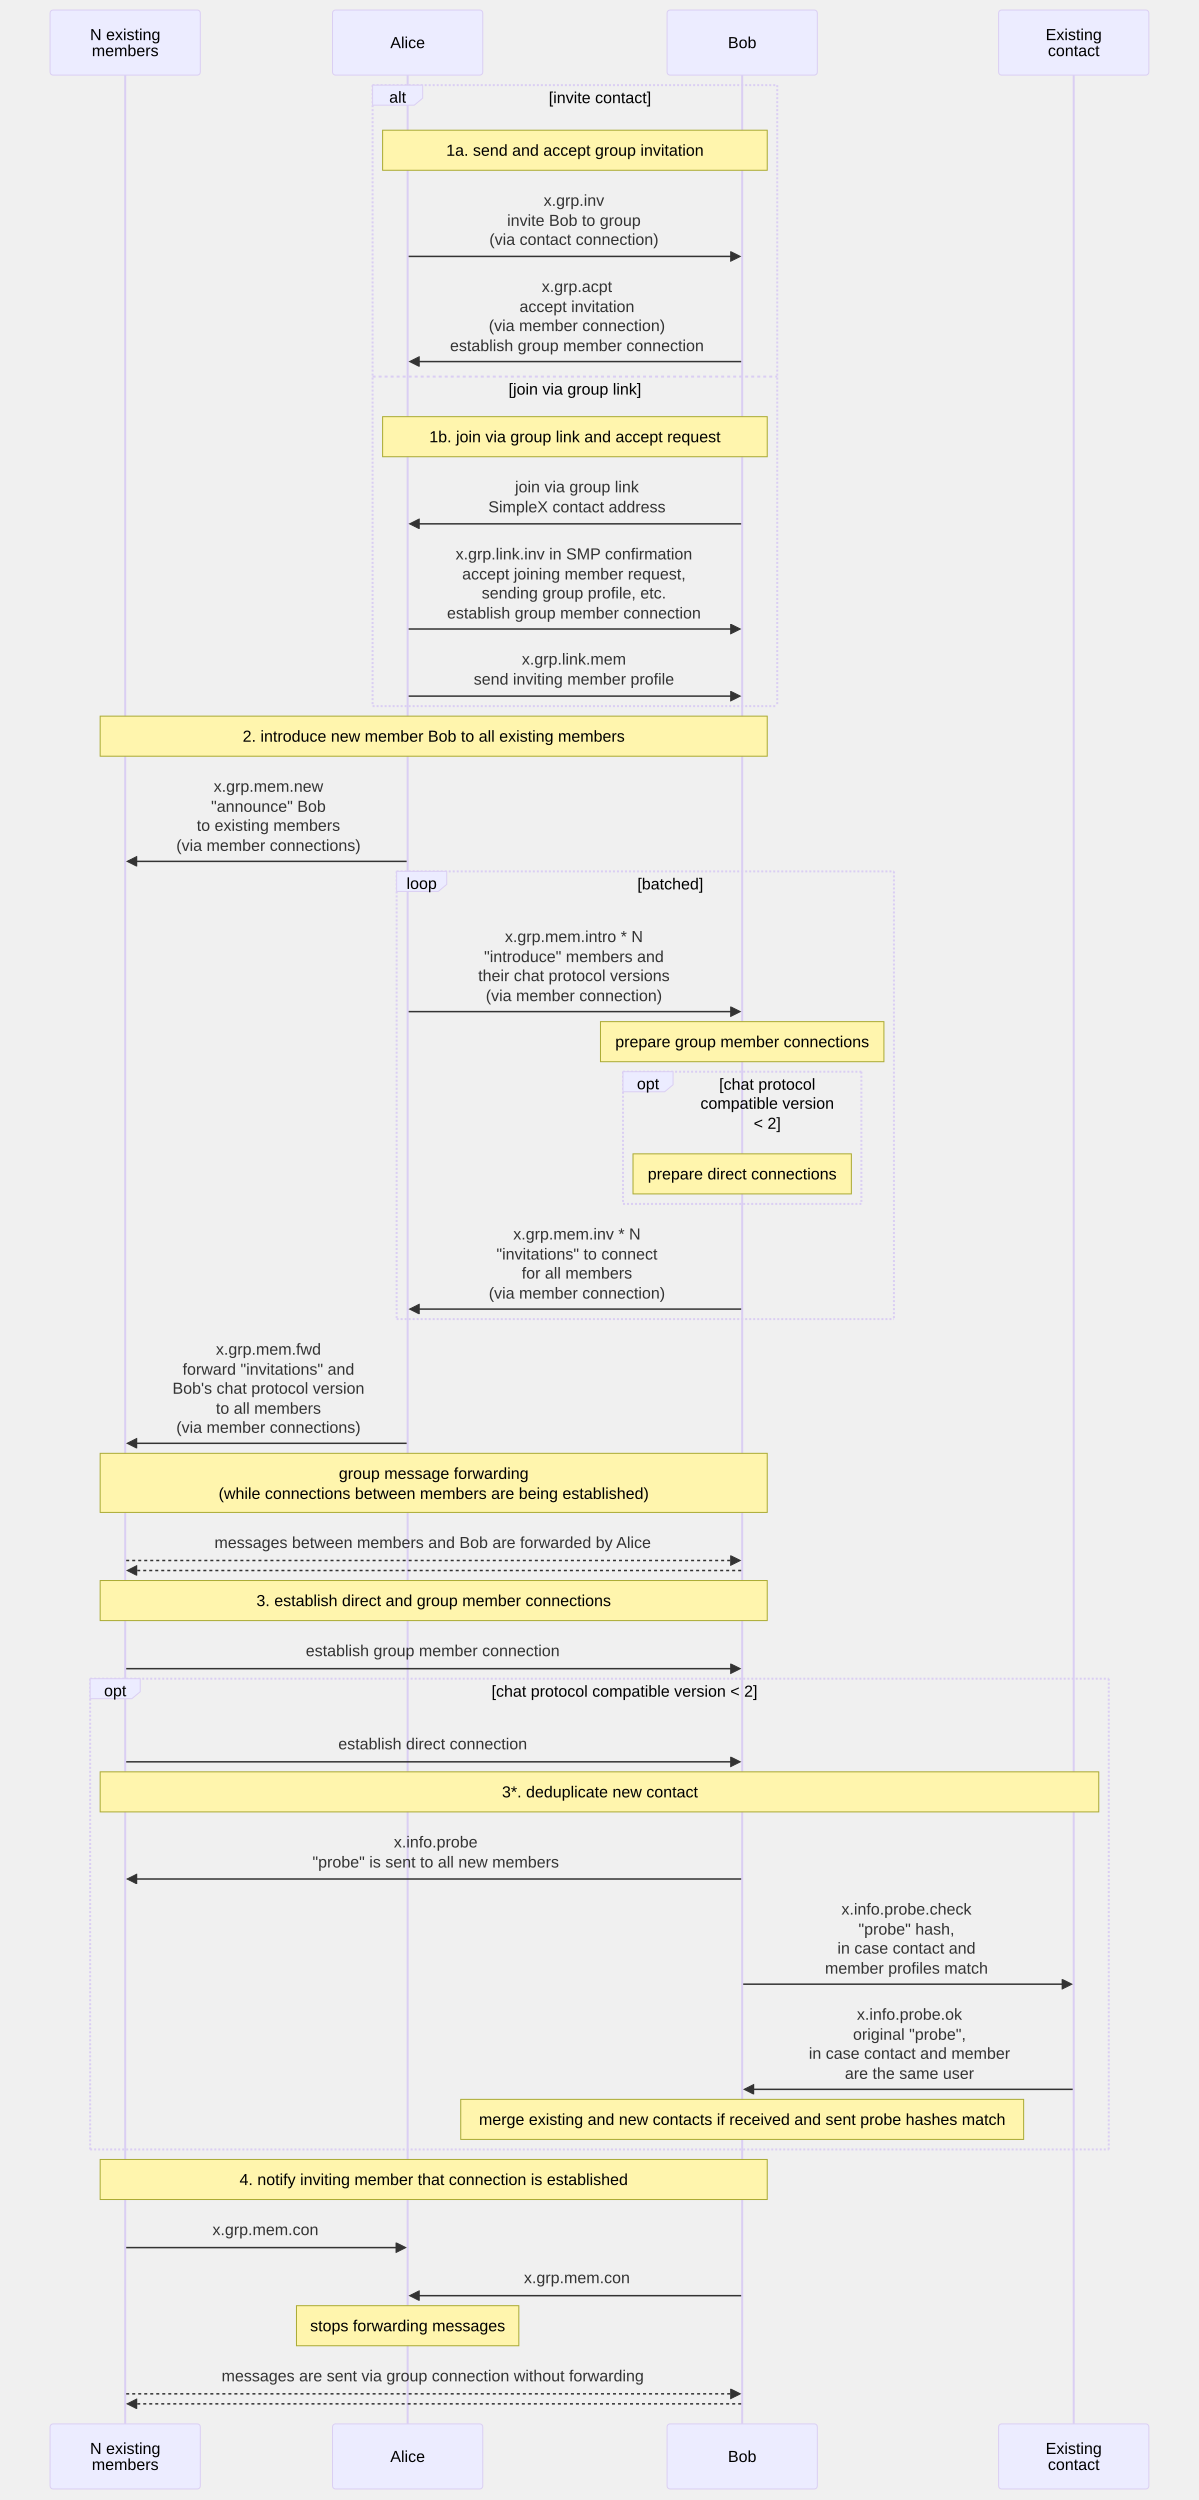
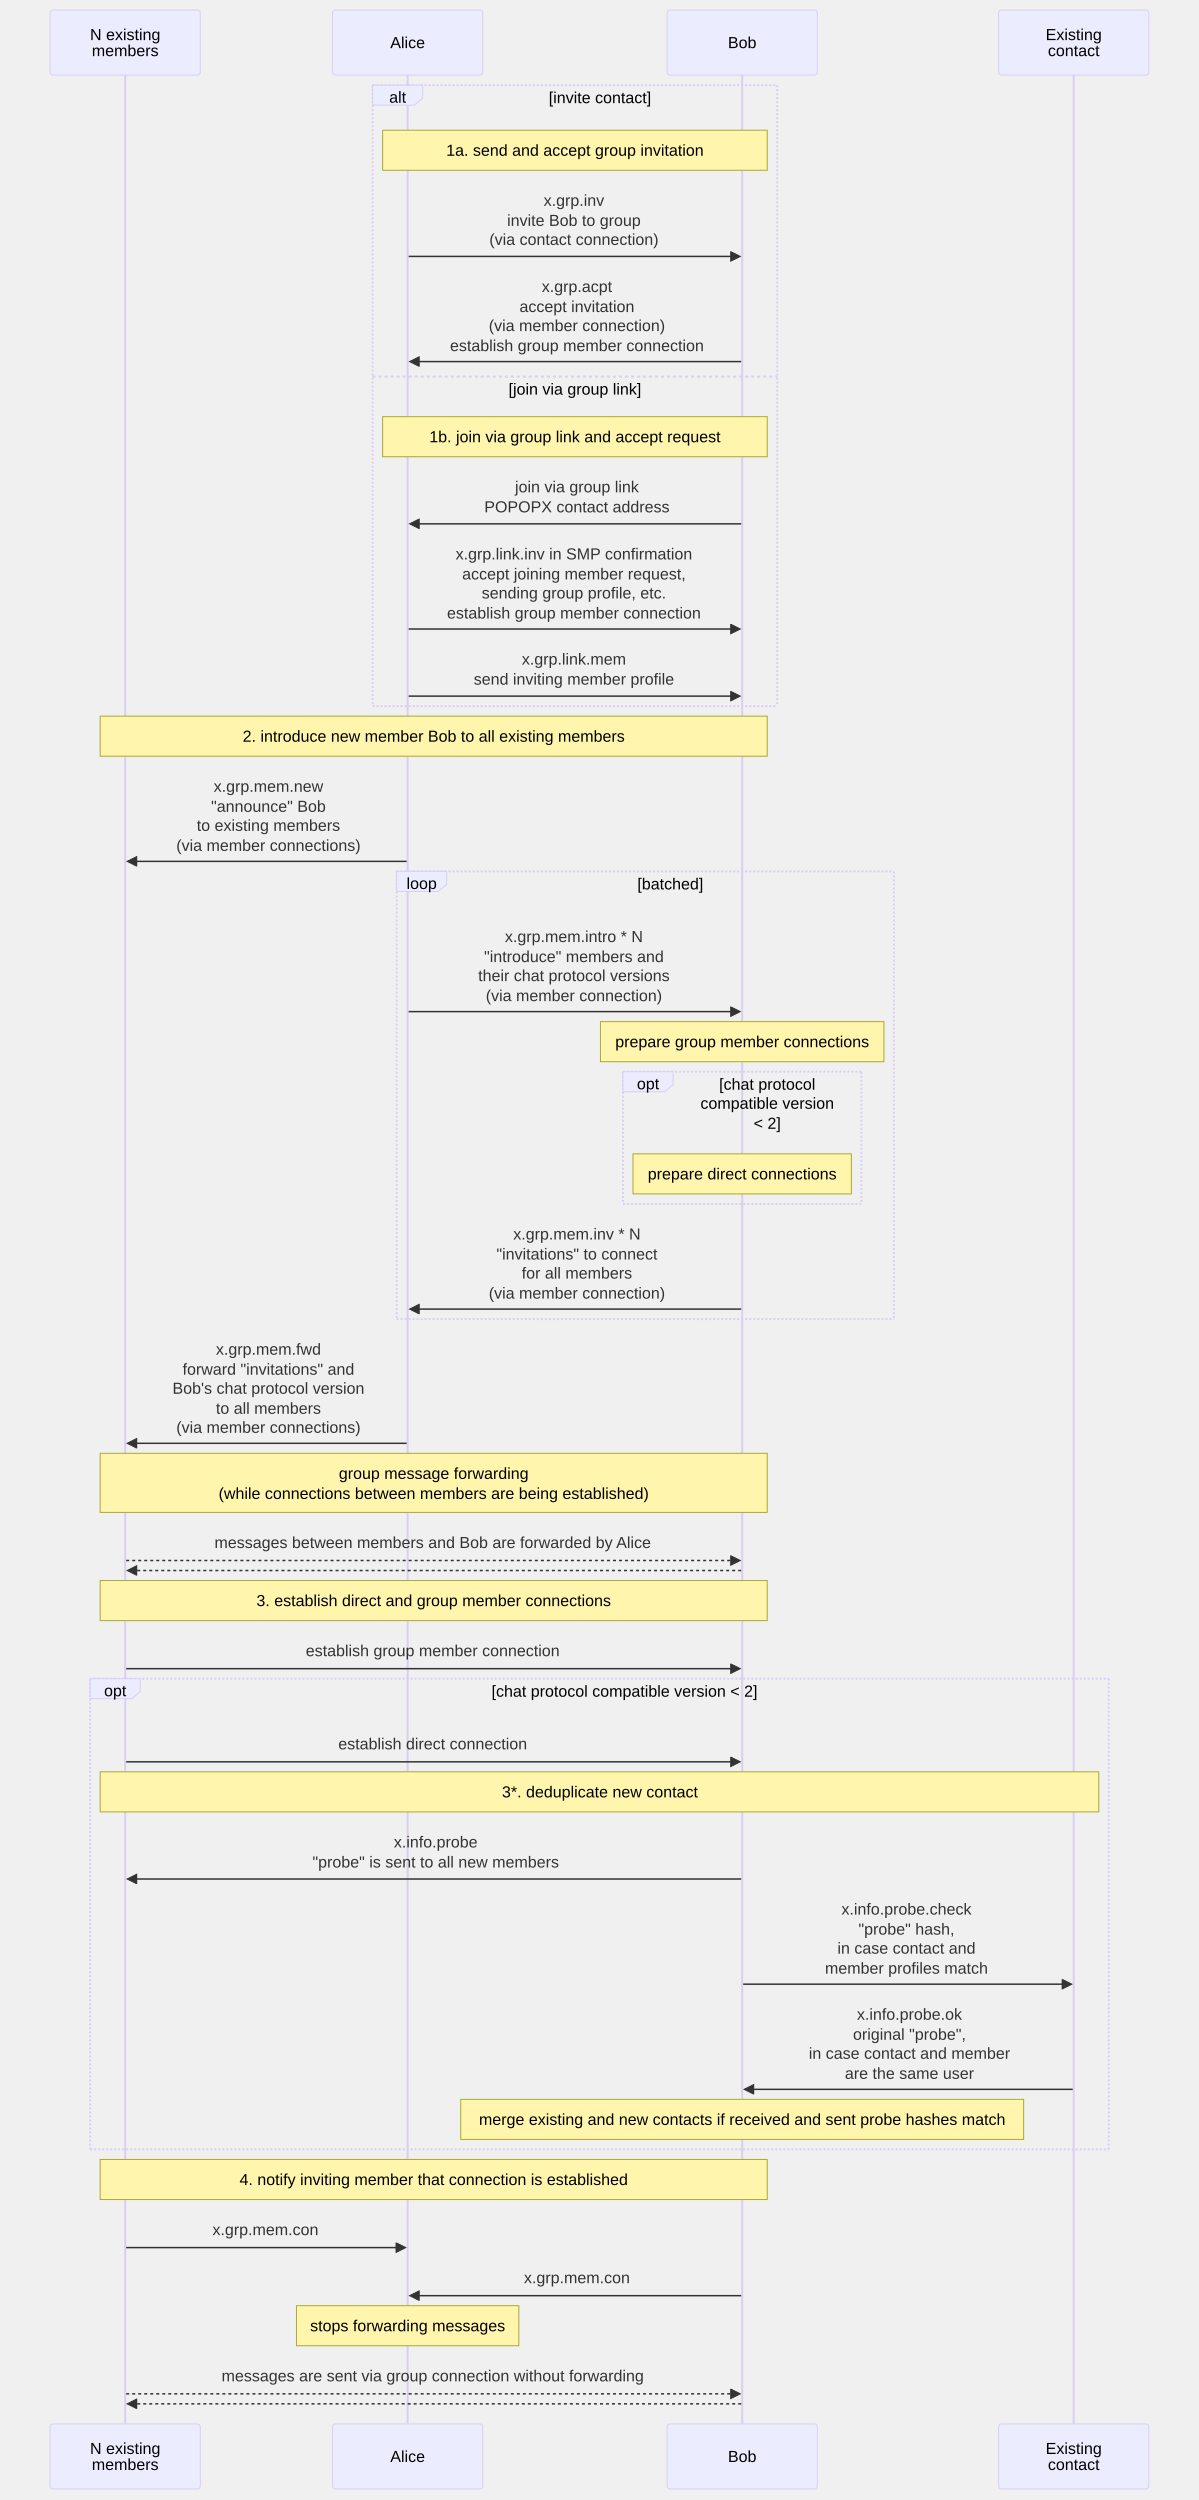
<svg xmlns="http://www.w3.org/2000/svg" aria-roledescription="sequence" role="graphics-document document" viewBox="-50 -10 1197 2496" style="max-width: 100%;" width="100%" id="graph-div" height="100%">
  <g>
    <rect class="actor actor-bottom" ry="3" rx="3" name="C" height="65" width="150" stroke="#666" fill="#eaeaea" y="2410" x="947" />
    <text class="actor" alignment-baseline="central" dominant-baseline="central" style="text-anchor: middle; font-size: 16px; font-weight: 400;" y="2442.5" x="1022">
      <tspan dy="-8" x="1022">Existing</tspan>
    </text>
    <text class="actor" alignment-baseline="central" dominant-baseline="central" style="text-anchor: middle; font-size: 16px; font-weight: 400;" y="2442.5" x="1022">
      <tspan dy="8" x="1022">contact</tspan>
    </text>
  </g>
  <g>
    <rect class="actor actor-bottom" ry="3" rx="3" name="B" height="65" width="150" stroke="#666" fill="#eaeaea" y="2410" x="616" />
    <text class="actor" alignment-baseline="central" dominant-baseline="central" style="text-anchor: middle; font-size: 16px; font-weight: 400;" y="2442.5" x="691">
      <tspan dy="0" x="691">Bob</tspan>
    </text>
  </g>
  <g>
    <rect class="actor actor-bottom" ry="3" rx="3" name="A" height="65" width="150" stroke="#666" fill="#eaeaea" y="2410" x="282" />
    <text class="actor" alignment-baseline="central" dominant-baseline="central" style="text-anchor: middle; font-size: 16px; font-weight: 400;" y="2442.5" x="357">
      <tspan dy="0" x="357">Alice</tspan>
    </text>
  </g>
  <g>
    <rect class="actor actor-bottom" ry="3" rx="3" name="M" height="65" width="150" stroke="#666" fill="#eaeaea" y="2410" x="0" />
    <text class="actor" alignment-baseline="central" dominant-baseline="central" style="text-anchor: middle; font-size: 16px; font-weight: 400;" y="2442.5" x="75">
      <tspan dy="-8" x="75">N existing</tspan>
    </text>
    <text class="actor" alignment-baseline="central" dominant-baseline="central" style="text-anchor: middle; font-size: 16px; font-weight: 400;" y="2442.5" x="75">
      <tspan dy="8" x="75">members</tspan>
    </text>
  </g>
  <g>
    <line stroke="#999" stroke-width="0.5px" class="200" y2="2410" x2="1022" y1="5" x1="1022" id="actor171" />
    <g id="root-171">
      <rect class="actor actor-top" ry="3" rx="3" name="C" height="65" width="150" stroke="#666" fill="#eaeaea" y="0" x="947" />
      <text class="actor" alignment-baseline="central" dominant-baseline="central" style="text-anchor: middle; font-size: 16px; font-weight: 400;" y="32.5" x="1022">
        <tspan dy="-8" x="1022">Existing</tspan>
      </text>
      <text class="actor" alignment-baseline="central" dominant-baseline="central" style="text-anchor: middle; font-size: 16px; font-weight: 400;" y="32.5" x="1022">
        <tspan dy="8" x="1022">contact</tspan>
      </text>
    </g>
  </g>
  <g>
    <line stroke="#999" stroke-width="0.5px" class="200" y2="2410" x2="691" y1="5" x1="691" id="actor170" />
    <g id="root-170">
      <rect class="actor actor-top" ry="3" rx="3" name="B" height="65" width="150" stroke="#666" fill="#eaeaea" y="0" x="616" />
      <text class="actor" alignment-baseline="central" dominant-baseline="central" style="text-anchor: middle; font-size: 16px; font-weight: 400;" y="32.5" x="691">
        <tspan dy="0" x="691">Bob</tspan>
      </text>
    </g>
  </g>
  <g>
    <line stroke="#999" stroke-width="0.5px" class="200" y2="2410" x2="357" y1="5" x1="357" id="actor169" />
    <g id="root-169">
      <rect class="actor actor-top" ry="3" rx="3" name="A" height="65" width="150" stroke="#666" fill="#eaeaea" y="0" x="282" />
      <text class="actor" alignment-baseline="central" dominant-baseline="central" style="text-anchor: middle; font-size: 16px; font-weight: 400;" y="32.5" x="357">
        <tspan dy="0" x="357">Alice</tspan>
      </text>
    </g>
  </g>
  <g>
    <line stroke="#999" stroke-width="0.5px" class="200" y2="2410" x2="75" y1="5" x1="75" id="actor168" />
    <g id="root-168">
      <rect class="actor actor-top" ry="3" rx="3" name="M" height="65" width="150" stroke="#666" fill="#eaeaea" y="0" x="0" />
      <text class="actor" alignment-baseline="central" dominant-baseline="central" style="text-anchor: middle; font-size: 16px; font-weight: 400;" y="32.5" x="75">
        <tspan dy="-8" x="75">N existing</tspan>
      </text>
      <text class="actor" alignment-baseline="central" dominant-baseline="central" style="text-anchor: middle; font-size: 16px; font-weight: 400;" y="32.5" x="75">
        <tspan dy="8" x="75">members</tspan>
      </text>
    </g>
  </g>
  <style>#graph-div{font-family:"trebuchet ms",verdana,arial,sans-serif;font-size:16px;fill:#333;}#graph-div .error-icon{fill:#552222;}#graph-div .error-text{fill:#552222;stroke:#552222;}#graph-div .edge-thickness-normal{stroke-width:2px;}#graph-div .edge-thickness-thick{stroke-width:3.5px;}#graph-div .edge-pattern-solid{stroke-dasharray:0;}#graph-div .edge-pattern-dashed{stroke-dasharray:3;}#graph-div .edge-pattern-dotted{stroke-dasharray:2;}#graph-div .marker{fill:#333333;stroke:#333333;}#graph-div .marker.cross{stroke:#333333;}#graph-div svg{font-family:"trebuchet ms",verdana,arial,sans-serif;font-size:16px;}#graph-div .actor{stroke:hsl(259.626, 59.777%, 87.902%);fill:#ECECFF;}#graph-div text.actor&gt;tspan{fill:black;stroke:none;}#graph-div .actor-line{stroke:grey;}#graph-div .messageLine0{stroke-width:1.5;stroke-dasharray:none;stroke:#333;}#graph-div .messageLine1{stroke-width:1.5;stroke-dasharray:2,2;stroke:#333;}#graph-div #arrowhead path{fill:#333;stroke:#333;}#graph-div .sequenceNumber{fill:white;}#graph-div #sequencenumber{fill:#333;}#graph-div #crosshead path{fill:#333;stroke:#333;}#graph-div .messageText{fill:#333;stroke:none;}#graph-div .labelBox{stroke:hsl(259.626, 59.777%, 87.902%);fill:#ECECFF;}#graph-div .labelText,#graph-div .labelText&gt;tspan{fill:black;stroke:none;}#graph-div .loopText,#graph-div .loopText&gt;tspan{fill:black;stroke:none;}#graph-div .loopLine{stroke-width:2px;stroke-dasharray:2,2;stroke:hsl(259.626, 59.777%, 87.902%);fill:hsl(259.626, 59.777%, 87.902%);}#graph-div .note{stroke:#aaaa33;fill:#fff5ad;}#graph-div .noteText,#graph-div .noteText&gt;tspan{fill:black;stroke:none;}#graph-div .activation0{fill:#f4f4f4;stroke:#666;}#graph-div .activation1{fill:#f4f4f4;stroke:#666;}#graph-div .activation2{fill:#f4f4f4;stroke:#666;}#graph-div .actorPopupMenu{position:absolute;}#graph-div .actorPopupMenuPanel{position:absolute;fill:#ECECFF;box-shadow:0px 8px 16px 0px rgba(0,0,0,0.2);filter:drop-shadow(3px 5px 2px rgb(0 0 0 / 0.4));}#graph-div .actor-man line{stroke:hsl(259.626, 59.777%, 87.902%);fill:#ECECFF;}#graph-div .actor-man circle,#graph-div line{stroke:hsl(259.626, 59.777%, 87.902%);fill:#ECECFF;stroke-width:2px;}#graph-div :root{--mermaid-font-family:"trebuchet ms",verdana,arial,sans-serif;}</style>
  <g />
  <defs>
    <symbol height="24" width="24" id="computer">
      <path d="M2 2v13h20v-13h-20zm18 11h-16v-9h16v9zm-10.228 6l.466-1h3.524l.467 1h-4.457zm14.228 3h-24l2-6h2.104l-1.33 4h18.45l-1.297-4h2.073l2 6zm-5-10h-14v-7h14v7z" transform="scale(.5)" />
    </symbol>
  </defs>
  <defs>
    <symbol clip-rule="evenodd" fill-rule="evenodd" id="database">
      <path d="M12.258.001l.256.004.255.005.253.008.251.01.249.012.247.015.246.016.242.019.241.02.239.023.236.024.233.027.231.028.229.031.225.032.223.034.22.036.217.038.214.04.211.041.208.043.205.045.201.046.198.048.194.05.191.051.187.053.183.054.18.056.175.057.172.059.168.06.163.061.16.063.155.064.15.066.074.033.073.033.071.034.07.034.069.035.068.035.067.035.066.035.064.036.064.036.062.036.06.036.06.037.058.037.058.037.055.038.055.038.053.038.052.038.051.039.05.039.048.039.047.039.045.04.044.04.043.04.041.04.04.041.039.041.037.041.036.041.034.041.033.042.032.042.03.042.029.042.027.042.026.043.024.043.023.043.021.043.02.043.018.044.017.043.015.044.013.044.012.044.011.045.009.044.007.045.006.045.004.045.002.045.001.045v17l-.001.045-.002.045-.004.045-.006.045-.007.045-.009.044-.011.045-.012.044-.013.044-.015.044-.017.043-.018.044-.02.043-.021.043-.023.043-.024.043-.026.043-.027.042-.029.042-.03.042-.032.042-.033.042-.034.041-.036.041-.037.041-.039.041-.04.041-.041.04-.043.04-.044.04-.045.04-.047.039-.048.039-.05.039-.051.039-.052.038-.053.038-.055.038-.055.038-.058.037-.058.037-.06.037-.06.036-.062.036-.064.036-.064.036-.066.035-.067.035-.068.035-.069.035-.07.034-.071.034-.073.033-.074.033-.15.066-.155.064-.16.063-.163.061-.168.06-.172.059-.175.057-.18.056-.183.054-.187.053-.191.051-.194.05-.198.048-.201.046-.205.045-.208.043-.211.041-.214.04-.217.038-.22.036-.223.034-.225.032-.229.031-.231.028-.233.027-.236.024-.239.023-.241.02-.242.019-.246.016-.247.015-.249.012-.251.01-.253.008-.255.005-.256.004-.258.001-.258-.001-.256-.004-.255-.005-.253-.008-.251-.01-.249-.012-.247-.015-.245-.016-.243-.019-.241-.02-.238-.023-.236-.024-.234-.027-.231-.028-.228-.031-.226-.032-.223-.034-.22-.036-.217-.038-.214-.04-.211-.041-.208-.043-.204-.045-.201-.046-.198-.048-.195-.05-.19-.051-.187-.053-.184-.054-.179-.056-.176-.057-.172-.059-.167-.06-.164-.061-.159-.063-.155-.064-.151-.066-.074-.033-.072-.033-.072-.034-.07-.034-.069-.035-.068-.035-.067-.035-.066-.035-.064-.036-.063-.036-.062-.036-.061-.036-.06-.037-.058-.037-.057-.037-.056-.038-.055-.038-.053-.038-.052-.038-.051-.039-.049-.039-.049-.039-.046-.039-.046-.04-.044-.04-.043-.04-.041-.04-.04-.041-.039-.041-.037-.041-.036-.041-.034-.041-.033-.042-.032-.042-.03-.042-.029-.042-.027-.042-.026-.043-.024-.043-.023-.043-.021-.043-.02-.043-.018-.044-.017-.043-.015-.044-.013-.044-.012-.044-.011-.045-.009-.044-.007-.045-.006-.045-.004-.045-.002-.045-.001-.045v-17l.001-.045.002-.045.004-.045.006-.045.007-.045.009-.044.011-.045.012-.044.013-.044.015-.044.017-.043.018-.044.02-.043.021-.043.023-.043.024-.043.026-.043.027-.042.029-.042.03-.042.032-.042.033-.042.034-.041.036-.041.037-.041.039-.041.04-.041.041-.04.043-.04.044-.04.046-.04.046-.039.049-.039.049-.039.051-.039.052-.038.053-.038.055-.038.056-.038.057-.037.058-.037.06-.037.061-.036.062-.036.063-.036.064-.036.066-.035.067-.035.068-.035.069-.035.07-.034.072-.034.072-.033.074-.033.151-.066.155-.064.159-.063.164-.061.167-.06.172-.059.176-.057.179-.056.184-.054.187-.053.19-.051.195-.05.198-.048.201-.046.204-.045.208-.043.211-.041.214-.04.217-.038.22-.036.223-.034.226-.032.228-.031.231-.028.234-.027.236-.024.238-.023.241-.02.243-.019.245-.016.247-.015.249-.012.251-.01.253-.008.255-.005.256-.004.258-.001.258.001zm-9.258 20.499v.01l.001.021.003.021.004.022.005.021.006.022.007.022.009.023.01.022.011.023.012.023.013.023.015.023.016.024.017.023.018.024.019.024.021.024.022.025.023.024.024.025.052.049.056.05.061.051.066.051.07.051.075.051.079.052.084.052.088.052.092.052.097.052.102.051.105.052.11.052.114.051.119.051.123.051.127.05.131.05.135.05.139.048.144.049.147.047.152.047.155.047.16.045.163.045.167.043.171.043.176.041.178.041.183.039.187.039.19.037.194.035.197.035.202.033.204.031.209.03.212.029.216.027.219.025.222.024.226.021.23.02.233.018.236.016.24.015.243.012.246.01.249.008.253.005.256.004.259.001.26-.001.257-.004.254-.005.25-.008.247-.011.244-.012.241-.014.237-.016.233-.018.231-.021.226-.021.224-.024.22-.026.216-.027.212-.028.21-.031.205-.031.202-.034.198-.034.194-.036.191-.037.187-.039.183-.04.179-.04.175-.042.172-.043.168-.044.163-.045.16-.046.155-.046.152-.047.148-.048.143-.049.139-.049.136-.05.131-.05.126-.05.123-.051.118-.052.114-.051.11-.052.106-.052.101-.052.096-.052.092-.052.088-.053.083-.051.079-.052.074-.052.07-.051.065-.051.06-.051.056-.05.051-.05.023-.024.023-.025.021-.024.02-.024.019-.024.018-.024.017-.024.015-.023.014-.024.013-.023.012-.023.01-.023.01-.022.008-.022.006-.022.006-.022.004-.022.004-.021.001-.021.001-.021v-4.127l-.077.055-.08.053-.083.054-.085.053-.087.052-.09.052-.093.051-.095.05-.097.05-.1.049-.102.049-.105.048-.106.047-.109.047-.111.046-.114.045-.115.045-.118.044-.12.043-.122.042-.124.042-.126.041-.128.04-.13.04-.132.038-.134.038-.135.037-.138.037-.139.035-.142.035-.143.034-.144.033-.147.032-.148.031-.15.03-.151.03-.153.029-.154.027-.156.027-.158.026-.159.025-.161.024-.162.023-.163.022-.165.021-.166.02-.167.019-.169.018-.169.017-.171.016-.173.015-.173.014-.175.013-.175.012-.177.011-.178.01-.179.008-.179.008-.181.006-.182.005-.182.004-.184.003-.184.002h-.37l-.184-.002-.184-.003-.182-.004-.182-.005-.181-.006-.179-.008-.179-.008-.178-.01-.176-.011-.176-.012-.175-.013-.173-.014-.172-.015-.171-.016-.17-.017-.169-.018-.167-.019-.166-.02-.165-.021-.163-.022-.162-.023-.161-.024-.159-.025-.157-.026-.156-.027-.155-.027-.153-.029-.151-.03-.15-.03-.148-.031-.146-.032-.145-.033-.143-.034-.141-.035-.14-.035-.137-.037-.136-.037-.134-.038-.132-.038-.13-.04-.128-.04-.126-.041-.124-.042-.122-.042-.12-.044-.117-.043-.116-.045-.113-.045-.112-.046-.109-.047-.106-.047-.105-.048-.102-.049-.1-.049-.097-.05-.095-.05-.093-.052-.09-.051-.087-.052-.085-.053-.083-.054-.08-.054-.077-.054v4.127zm0-5.654v.011l.001.021.003.021.004.021.005.022.006.022.007.022.009.022.01.022.011.023.012.023.013.023.015.024.016.023.017.024.018.024.019.024.021.024.022.024.023.025.024.024.052.05.056.05.061.05.066.051.07.051.075.052.079.051.084.052.088.052.092.052.097.052.102.052.105.052.11.051.114.051.119.052.123.05.127.051.131.05.135.049.139.049.144.048.147.048.152.047.155.046.16.045.163.045.167.044.171.042.176.042.178.04.183.04.187.038.19.037.194.036.197.034.202.033.204.032.209.03.212.028.216.027.219.025.222.024.226.022.23.02.233.018.236.016.24.014.243.012.246.01.249.008.253.006.256.003.259.001.26-.001.257-.003.254-.006.25-.008.247-.01.244-.012.241-.015.237-.016.233-.018.231-.02.226-.022.224-.024.22-.025.216-.027.212-.029.21-.03.205-.032.202-.033.198-.035.194-.036.191-.037.187-.039.183-.039.179-.041.175-.042.172-.043.168-.044.163-.045.16-.045.155-.047.152-.047.148-.048.143-.048.139-.05.136-.049.131-.05.126-.051.123-.051.118-.051.114-.052.11-.052.106-.052.101-.052.096-.052.092-.052.088-.052.083-.052.079-.052.074-.051.07-.052.065-.051.06-.05.056-.051.051-.049.023-.025.023-.024.021-.025.02-.024.019-.024.018-.024.017-.024.015-.023.014-.023.013-.024.012-.022.01-.023.01-.023.008-.022.006-.022.006-.022.004-.021.004-.022.001-.021.001-.021v-4.139l-.077.054-.08.054-.083.054-.085.052-.087.053-.09.051-.093.051-.095.051-.097.05-.1.049-.102.049-.105.048-.106.047-.109.047-.111.046-.114.045-.115.044-.118.044-.12.044-.122.042-.124.042-.126.041-.128.04-.13.039-.132.039-.134.038-.135.037-.138.036-.139.036-.142.035-.143.033-.144.033-.147.033-.148.031-.15.03-.151.03-.153.028-.154.028-.156.027-.158.026-.159.025-.161.024-.162.023-.163.022-.165.021-.166.02-.167.019-.169.018-.169.017-.171.016-.173.015-.173.014-.175.013-.175.012-.177.011-.178.009-.179.009-.179.007-.181.007-.182.005-.182.004-.184.003-.184.002h-.37l-.184-.002-.184-.003-.182-.004-.182-.005-.181-.007-.179-.007-.179-.009-.178-.009-.176-.011-.176-.012-.175-.013-.173-.014-.172-.015-.171-.016-.17-.017-.169-.018-.167-.019-.166-.02-.165-.021-.163-.022-.162-.023-.161-.024-.159-.025-.157-.026-.156-.027-.155-.028-.153-.028-.151-.03-.15-.03-.148-.031-.146-.033-.145-.033-.143-.033-.141-.035-.14-.036-.137-.036-.136-.037-.134-.038-.132-.039-.13-.039-.128-.04-.126-.041-.124-.042-.122-.043-.12-.043-.117-.044-.116-.044-.113-.046-.112-.046-.109-.046-.106-.047-.105-.048-.102-.049-.1-.049-.097-.05-.095-.051-.093-.051-.09-.051-.087-.053-.085-.052-.083-.054-.08-.054-.077-.054v4.139zm0-5.666v.011l.001.02.003.022.004.021.005.022.006.021.007.022.009.023.01.022.011.023.012.023.013.023.015.023.016.024.017.024.018.023.019.024.021.025.022.024.023.024.024.025.052.05.056.05.061.05.066.051.07.051.075.052.079.051.084.052.088.052.092.052.097.052.102.052.105.051.11.052.114.051.119.051.123.051.127.05.131.05.135.05.139.049.144.048.147.048.152.047.155.046.16.045.163.045.167.043.171.043.176.042.178.04.183.04.187.038.19.037.194.036.197.034.202.033.204.032.209.03.212.028.216.027.219.025.222.024.226.021.23.02.233.018.236.017.24.014.243.012.246.01.249.008.253.006.256.003.259.001.26-.001.257-.003.254-.006.25-.008.247-.01.244-.013.241-.014.237-.016.233-.018.231-.02.226-.022.224-.024.22-.025.216-.027.212-.029.21-.03.205-.032.202-.033.198-.035.194-.036.191-.037.187-.039.183-.039.179-.041.175-.042.172-.043.168-.044.163-.045.16-.045.155-.047.152-.047.148-.048.143-.049.139-.049.136-.049.131-.051.126-.05.123-.051.118-.052.114-.051.11-.052.106-.052.101-.052.096-.052.092-.052.088-.052.083-.052.079-.052.074-.052.07-.051.065-.051.06-.051.056-.05.051-.049.023-.025.023-.025.021-.024.02-.024.019-.024.018-.024.017-.024.015-.023.014-.024.013-.023.012-.023.01-.022.01-.023.008-.022.006-.022.006-.022.004-.022.004-.021.001-.021.001-.021v-4.153l-.077.054-.08.054-.083.053-.085.053-.087.053-.09.051-.093.051-.095.051-.097.05-.1.049-.102.048-.105.048-.106.048-.109.046-.111.046-.114.046-.115.044-.118.044-.12.043-.122.043-.124.042-.126.041-.128.04-.13.039-.132.039-.134.038-.135.037-.138.036-.139.036-.142.034-.143.034-.144.033-.147.032-.148.032-.15.03-.151.03-.153.028-.154.028-.156.027-.158.026-.159.024-.161.024-.162.023-.163.023-.165.021-.166.02-.167.019-.169.018-.169.017-.171.016-.173.015-.173.014-.175.013-.175.012-.177.01-.178.01-.179.009-.179.007-.181.006-.182.006-.182.004-.184.003-.184.001-.185.001-.185-.001-.184-.001-.184-.003-.182-.004-.182-.006-.181-.006-.179-.007-.179-.009-.178-.01-.176-.01-.176-.012-.175-.013-.173-.014-.172-.015-.171-.016-.17-.017-.169-.018-.167-.019-.166-.02-.165-.021-.163-.023-.162-.023-.161-.024-.159-.024-.157-.026-.156-.027-.155-.028-.153-.028-.151-.03-.15-.03-.148-.032-.146-.032-.145-.033-.143-.034-.141-.034-.14-.036-.137-.036-.136-.037-.134-.038-.132-.039-.13-.039-.128-.041-.126-.041-.124-.041-.122-.043-.12-.043-.117-.044-.116-.044-.113-.046-.112-.046-.109-.046-.106-.048-.105-.048-.102-.048-.1-.05-.097-.049-.095-.051-.093-.051-.09-.052-.087-.052-.085-.053-.083-.053-.08-.054-.077-.054v4.153zm8.74-8.179l-.257.004-.254.005-.25.008-.247.011-.244.012-.241.014-.237.016-.233.018-.231.021-.226.022-.224.023-.22.026-.216.027-.212.028-.21.031-.205.032-.202.033-.198.034-.194.036-.191.038-.187.038-.183.04-.179.041-.175.042-.172.043-.168.043-.163.045-.16.046-.155.046-.152.048-.148.048-.143.048-.139.049-.136.05-.131.05-.126.051-.123.051-.118.051-.114.052-.11.052-.106.052-.101.052-.096.052-.092.052-.088.052-.083.052-.079.052-.074.051-.07.052-.065.051-.06.05-.056.05-.051.05-.023.025-.023.024-.021.024-.02.025-.019.024-.018.024-.017.023-.015.024-.014.023-.013.023-.012.023-.01.023-.01.022-.008.022-.006.023-.006.021-.004.022-.004.021-.001.021-.001.021.001.021.001.021.004.021.004.022.006.021.006.023.008.022.01.022.01.023.012.023.013.023.014.023.015.024.017.023.018.024.019.024.02.025.021.024.023.024.023.025.051.05.056.05.06.05.065.051.07.052.074.051.079.052.083.052.088.052.092.052.096.052.101.052.106.052.11.052.114.052.118.051.123.051.126.051.131.05.136.05.139.049.143.048.148.048.152.048.155.046.16.046.163.045.168.043.172.043.175.042.179.041.183.04.187.038.191.038.194.036.198.034.202.033.205.032.21.031.212.028.216.027.22.026.224.023.226.022.231.021.233.018.237.016.241.014.244.012.247.011.25.008.254.005.257.004.26.001.26-.001.257-.004.254-.005.25-.008.247-.011.244-.012.241-.014.237-.016.233-.018.231-.021.226-.022.224-.023.22-.026.216-.027.212-.028.21-.031.205-.032.202-.033.198-.034.194-.036.191-.038.187-.038.183-.04.179-.041.175-.042.172-.043.168-.043.163-.045.16-.046.155-.046.152-.048.148-.048.143-.048.139-.049.136-.05.131-.05.126-.051.123-.051.118-.051.114-.052.11-.052.106-.052.101-.052.096-.052.092-.052.088-.052.083-.052.079-.052.074-.051.07-.052.065-.051.06-.05.056-.05.051-.05.023-.025.023-.024.021-.024.02-.025.019-.024.018-.024.017-.023.015-.024.014-.023.013-.023.012-.023.01-.023.01-.022.008-.022.006-.023.006-.021.004-.022.004-.021.001-.021.001-.021-.001-.021-.001-.021-.004-.021-.004-.022-.006-.021-.006-.023-.008-.022-.01-.022-.01-.023-.012-.023-.013-.023-.014-.023-.015-.024-.017-.023-.018-.024-.019-.024-.02-.025-.021-.024-.023-.024-.023-.025-.051-.05-.056-.05-.06-.05-.065-.051-.07-.052-.074-.051-.079-.052-.083-.052-.088-.052-.092-.052-.096-.052-.101-.052-.106-.052-.11-.052-.114-.052-.118-.051-.123-.051-.126-.051-.131-.05-.136-.05-.139-.049-.143-.048-.148-.048-.152-.048-.155-.046-.16-.046-.163-.045-.168-.043-.172-.043-.175-.042-.179-.041-.183-.04-.187-.038-.191-.038-.194-.036-.198-.034-.202-.033-.205-.032-.21-.031-.212-.028-.216-.027-.22-.026-.224-.023-.226-.022-.231-.021-.233-.018-.237-.016-.241-.014-.244-.012-.247-.011-.25-.008-.254-.005-.257-.004-.26-.001-.26.001z" transform="scale(.5)" />
    </symbol>
  </defs>
  <defs>
    <symbol height="24" width="24" id="clock">
      <path d="M12 2c5.514 0 10 4.486 10 10s-4.486 10-10 10-10-4.486-10-10 4.486-10 10-10zm0-2c-6.627 0-12 5.373-12 12s5.373 12 12 12 12-5.373 12-12-5.373-12-12-12zm5.848 12.459c.202.038.202.333.001.372-1.907.361-6.045 1.111-6.547 1.111-.719 0-1.301-.582-1.301-1.301 0-.512.77-5.447 1.125-7.445.034-.192.312-.181.343.014l.985 6.238 5.394 1.011z" transform="scale(.5)" />
    </symbol>
  </defs>
  <defs>
    <marker orient="auto" markerHeight="12" markerWidth="12" markerUnits="userSpaceOnUse" refY="5" refX="7.9" id="arrowhead">
      <path d="M 0 0 L 10 5 L 0 10 z" />
    </marker>
  </defs>
  <defs>
    <marker refY="4.5" refX="4" orient="auto" markerHeight="8" markerWidth="15" id="crosshead">
      <path d="M 1,2 L 6,7 M 6,2 L 1,7" stroke-width="1pt" style="stroke-dasharray: 0px, 0px;" stroke="#000000" fill="none" />
    </marker>
  </defs>
  <defs>
    <marker orient="auto" markerHeight="28" markerWidth="20" refY="7" refX="15.5" id="filled-head">
      <path d="M 18,7 L9,13 L14,7 L9,1 Z" />
    </marker>
  </defs>
  <defs>
    <marker orient="auto" markerHeight="40" markerWidth="60" refY="15" refX="15" id="sequencenumber">
      <circle r="6" cy="15" cx="15" />
    </marker>
  </defs>
  <g>
    <rect class="note" ry="0" rx="0" height="40" width="384" stroke="#666" fill="#EDF2AE" y="120" x="332" />
    <text dy="1em" class="noteText" style="font-size: 16px; font-weight: 400;" alignment-baseline="middle" dominant-baseline="middle" text-anchor="middle" y="125" x="524">
      <tspan x="524">1a. send and accept group invitation</tspan>
    </text>
  </g>
  <g>
    <rect class="note" ry="0" rx="0" height="40" width="384" stroke="#666" fill="#EDF2AE" y="406" x="332" />
    <text dy="1em" class="noteText" style="font-size: 16px; font-weight: 400;" alignment-baseline="middle" dominant-baseline="middle" text-anchor="middle" y="411" x="524">
      <tspan x="524">1b. join via group link and accept request</tspan>
    </text>
  </g>
  <g>
    <line class="loopLine" y2="75" x2="726" y1="75" x1="322" />
    <line class="loopLine" y2="695" x2="726" y1="75" x1="726" />
    <line class="loopLine" y2="695" x2="726" y1="695" x1="322" />
    <line class="loopLine" y2="695" x2="322" y1="75" x1="322" />
    <line style="stroke-dasharray: 3px, 3px;" class="loopLine" y2="366" x2="726" y1="366" x1="322" />
    <polygon class="labelBox" points="322,75 372,75 372,88 363.6,95 322,95" />
    <text class="labelText" style="font-size: 16px; font-weight: 400;" alignment-baseline="middle" dominant-baseline="middle" text-anchor="middle" y="88" x="347">alt</text>
    <text class="loopText" style="font-size: 16px; font-weight: 400;" text-anchor="middle" y="93" x="549">
      <tspan x="549">[invite contact]</tspan>
    </text>
    <text class="loopText" style="font-size: 16px; font-weight: 400;" text-anchor="middle" y="384" x="524">[join via group link]</text>
  </g>
  <g>
    <rect class="note" ry="0" rx="0" height="40" width="666" stroke="#666" fill="#EDF2AE" y="705" x="50" />
    <text dy="1em" class="noteText" style="font-size: 16px; font-weight: 400;" alignment-baseline="middle" dominant-baseline="middle" text-anchor="middle" y="710" x="383">
      <tspan x="383">2. introduce new member Bob to all existing members</tspan>
    </text>
  </g>
  <g>
    <rect class="note" ry="0" rx="0" height="40" width="283" stroke="#666" fill="#EDF2AE" y="1010" x="549.5" />
    <text dy="1em" class="noteText" style="font-size: 16px; font-weight: 400;" alignment-baseline="middle" dominant-baseline="middle" text-anchor="middle" y="1015" x="691">
      <tspan x="691">prepare group member connections</tspan>
    </text>
  </g>
  <g>
    <rect class="note" ry="0" rx="0" height="40" width="218" stroke="#666" fill="#EDF2AE" y="1142" x="582" />
    <text dy="1em" class="noteText" style="font-size: 16px; font-weight: 400;" alignment-baseline="middle" dominant-baseline="middle" text-anchor="middle" y="1147" x="691">
      <tspan x="691">prepare direct connections</tspan>
    </text>
  </g>
  <g>
    <line class="loopLine" y2="1060" x2="810" y1="1060" x1="572" />
    <line class="loopLine" y2="1192" x2="810" y1="1060" x1="810" />
    <line class="loopLine" y2="1192" x2="810" y1="1192" x1="572" />
    <line class="loopLine" y2="1192" x2="572" y1="1060" x1="572" />
    <polygon class="labelBox" points="572,1060 622,1060 622,1073 613.6,1080 572,1080" />
    <text class="labelText" style="font-size: 16px; font-weight: 400;" alignment-baseline="middle" dominant-baseline="middle" text-anchor="middle" y="1073" x="597">opt</text>
    <text class="loopText" style="font-size: 16px; font-weight: 400;" text-anchor="middle" y="1078" x="716">
      <tspan x="716">[chat protocol</tspan>
    </text>
    <text class="loopText" style="font-size: 16px; font-weight: 400;" text-anchor="middle" y="1097" x="716">
      <tspan x="716">compatible version</tspan>
    </text>
    <text class="loopText" style="font-size: 16px; font-weight: 400;" text-anchor="middle" y="1117" x="716">
      <tspan x="716">&lt; 2]</tspan>
    </text>
  </g>
  <g>
    <line class="loopLine" y2="860" x2="842.5" y1="860" x1="346" />
    <line class="loopLine" y2="1307" x2="842.5" y1="860" x1="842.5" />
    <line class="loopLine" y2="1307" x2="842.5" y1="1307" x1="346" />
    <line class="loopLine" y2="1307" x2="346" y1="860" x1="346" />
    <polygon class="labelBox" points="346,860 396,860 396,873 387.6,880 346,880" />
    <text class="labelText" style="font-size: 16px; font-weight: 400;" alignment-baseline="middle" dominant-baseline="middle" text-anchor="middle" y="873" x="371">loop</text>
    <text class="loopText" style="font-size: 16px; font-weight: 400;" text-anchor="middle" y="878" x="619.25">
      <tspan x="619.25">[batched]</tspan>
    </text>
  </g>
  <g>
    <rect class="note" ry="0" rx="0" height="59" width="666" stroke="#666" fill="#EDF2AE" y="1441" x="50" />
    <text dy="1em" class="noteText" style="font-size: 16px; font-weight: 400;" alignment-baseline="middle" dominant-baseline="middle" text-anchor="middle" y="1446" x="383">
      <tspan x="383">group message forwarding</tspan>
    </text>
    <text dy="1em" class="noteText" style="font-size: 16px; font-weight: 400;" alignment-baseline="middle" dominant-baseline="middle" text-anchor="middle" y="1466" x="383">
      <tspan x="383">(while connections between members are being established)</tspan>
    </text>
  </g>
  <g>
    <rect class="note" ry="0" rx="0" height="40" width="666" stroke="#666" fill="#EDF2AE" y="1568" x="50" />
    <text dy="1em" class="noteText" style="font-size: 16px; font-weight: 400;" alignment-baseline="middle" dominant-baseline="middle" text-anchor="middle" y="1573" x="383">
      <tspan x="383">3. establish direct and group member connections</tspan>
    </text>
  </g>
  <g>
    <rect class="note" ry="0" rx="0" height="40" width="997" stroke="#666" fill="#EDF2AE" y="1759" x="50" />
    <text dy="1em" class="noteText" style="font-size: 16px; font-weight: 400;" alignment-baseline="middle" dominant-baseline="middle" text-anchor="middle" y="1764" x="549">
      <tspan x="549">3*. deduplicate new contact</tspan>
    </text>
  </g>
  <g>
    <rect class="note" ry="0" rx="0" height="40" width="562" stroke="#666" fill="#EDF2AE" y="2086" x="410" />
    <text dy="1em" class="noteText" style="font-size: 16px; font-weight: 400;" alignment-baseline="middle" dominant-baseline="middle" text-anchor="middle" y="2091" x="691">
      <tspan x="691">merge existing and new contacts if received and sent probe hashes match</tspan>
    </text>
  </g>
  <g>
    <line class="loopLine" y2="1666" x2="1057" y1="1666" x1="40" />
    <line class="loopLine" y2="2136" x2="1057" y1="1666" x1="1057" />
    <line class="loopLine" y2="2136" x2="1057" y1="2136" x1="40" />
    <line class="loopLine" y2="2136" x2="40" y1="1666" x1="40" />
    <polygon class="labelBox" points="40,1666 90,1666 90,1679 81.6,1686 40,1686" />
    <text class="labelText" style="font-size: 16px; font-weight: 400;" alignment-baseline="middle" dominant-baseline="middle" text-anchor="middle" y="1679" x="65">opt</text>
    <text class="loopText" style="font-size: 16px; font-weight: 400;" text-anchor="middle" y="1684" x="573.5">
      <tspan x="573.5">[chat protocol compatible version &lt; 2]</tspan>
    </text>
  </g>
  <g>
    <rect class="note" ry="0" rx="0" height="40" width="666" stroke="#666" fill="#EDF2AE" y="2146" x="50" />
    <text dy="1em" class="noteText" style="font-size: 16px; font-weight: 400;" alignment-baseline="middle" dominant-baseline="middle" text-anchor="middle" y="2151" x="383">
      <tspan x="383">4. notify inviting member that connection is established</tspan>
    </text>
  </g>
  <g>
    <rect class="note" ry="0" rx="0" height="40" width="222" stroke="#666" fill="#EDF2AE" y="2292" x="246" />
    <text dy="1em" class="noteText" style="font-size: 16px; font-weight: 400;" alignment-baseline="middle" dominant-baseline="middle" text-anchor="middle" y="2297" x="357">
      <tspan x="357">stops forwarding messages</tspan>
    </text>
  </g>
  <text dy="1em" class="messageText" style="font-size: 16px; font-weight: 400;" alignment-baseline="middle" dominant-baseline="middle" text-anchor="middle" y="175" x="523">x.grp.inv</text>
  <text dy="1em" class="messageText" style="font-size: 16px; font-weight: 400;" alignment-baseline="middle" dominant-baseline="middle" text-anchor="middle" y="195" x="523">invite Bob to group</text>
  <text dy="1em" class="messageText" style="font-size: 16px; font-weight: 400;" alignment-baseline="middle" dominant-baseline="middle" text-anchor="middle" y="214" x="523">(via contact connection)</text>
  <line marker-end="url(#arrowhead)" style="fill: none;" stroke="none" stroke-width="2" class="messageLine0" y2="246" x2="687" y1="246" x1="358" />
  <text dy="1em" class="messageText" style="font-size: 16px; font-weight: 400;" alignment-baseline="middle" dominant-baseline="middle" text-anchor="middle" y="261" x="526">x.grp.acpt</text>
  <text dy="1em" class="messageText" style="font-size: 16px; font-weight: 400;" alignment-baseline="middle" dominant-baseline="middle" text-anchor="middle" y="281" x="526">accept invitation</text>
  <text dy="1em" class="messageText" style="font-size: 16px; font-weight: 400;" alignment-baseline="middle" dominant-baseline="middle" text-anchor="middle" y="300" x="526">(via member connection)</text>
  <text dy="1em" class="messageText" style="font-size: 16px; font-weight: 400;" alignment-baseline="middle" dominant-baseline="middle" text-anchor="middle" y="320" x="526">establish group member connection</text>
  <line marker-end="url(#arrowhead)" style="fill: none;" stroke="none" stroke-width="2" class="messageLine0" y2="351" x2="361" y1="351" x1="690" />
  <text dy="1em" class="messageText" style="font-size: 16px; font-weight: 400;" alignment-baseline="middle" dominant-baseline="middle" text-anchor="middle" y="461" x="526">join via group link</text>
-   <text dy="1em" class="messageText" style="font-size: 16px; font-weight: 400;" alignment-baseline="middle" dominant-baseline="middle" text-anchor="middle" y="481" x="526">SimpleX contact address</text>
+   <text dy="1em" class="messageText" style="font-size: 16px; font-weight: 400;" alignment-baseline="middle" dominant-baseline="middle" text-anchor="middle" y="481" x="526">POPOPX contact address</text>
  <line marker-end="url(#arrowhead)" style="fill: none;" stroke="none" stroke-width="2" class="messageLine0" y2="513" x2="361" y1="513" x1="690" />
  <text dy="1em" class="messageText" style="font-size: 16px; font-weight: 400;" alignment-baseline="middle" dominant-baseline="middle" text-anchor="middle" y="528" x="523">x.grp.link.inv in SMP confirmation</text>
  <text dy="1em" class="messageText" style="font-size: 16px; font-weight: 400;" alignment-baseline="middle" dominant-baseline="middle" text-anchor="middle" y="548" x="523">accept joining member request,</text>
  <text dy="1em" class="messageText" style="font-size: 16px; font-weight: 400;" alignment-baseline="middle" dominant-baseline="middle" text-anchor="middle" y="567" x="523">sending group profile, etc.</text>
  <text dy="1em" class="messageText" style="font-size: 16px; font-weight: 400;" alignment-baseline="middle" dominant-baseline="middle" text-anchor="middle" y="587" x="523">establish group member connection</text>
  <line marker-end="url(#arrowhead)" style="fill: none;" stroke="none" stroke-width="2" class="messageLine0" y2="618" x2="687" y1="618" x1="358" />
  <text dy="1em" class="messageText" style="font-size: 16px; font-weight: 400;" alignment-baseline="middle" dominant-baseline="middle" text-anchor="middle" y="633" x="523">x.grp.link.mem</text>
  <text dy="1em" class="messageText" style="font-size: 16px; font-weight: 400;" alignment-baseline="middle" dominant-baseline="middle" text-anchor="middle" y="653" x="523">send inviting member profile</text>
  <line marker-end="url(#arrowhead)" style="fill: none;" stroke="none" stroke-width="2" class="messageLine0" y2="685" x2="687" y1="685" x1="358" />
  <text dy="1em" class="messageText" style="font-size: 16px; font-weight: 400;" alignment-baseline="middle" dominant-baseline="middle" text-anchor="middle" y="760" x="218">x.grp.mem.new</text>
  <text dy="1em" class="messageText" style="font-size: 16px; font-weight: 400;" alignment-baseline="middle" dominant-baseline="middle" text-anchor="middle" y="780" x="218">"announce" Bob</text>
  <text dy="1em" class="messageText" style="font-size: 16px; font-weight: 400;" alignment-baseline="middle" dominant-baseline="middle" text-anchor="middle" y="799" x="218">to existing members</text>
  <text dy="1em" class="messageText" style="font-size: 16px; font-weight: 400;" alignment-baseline="middle" dominant-baseline="middle" text-anchor="middle" y="819" x="218">(via member connections)</text>
  <line marker-end="url(#arrowhead)" style="fill: none;" stroke="none" stroke-width="2" class="messageLine0" y2="850" x2="79" y1="850" x1="356" />
  <text dy="1em" class="messageText" style="font-size: 16px; font-weight: 400;" alignment-baseline="middle" dominant-baseline="middle" text-anchor="middle" y="910" x="523">x.grp.mem.intro * N</text>
  <text dy="1em" class="messageText" style="font-size: 16px; font-weight: 400;" alignment-baseline="middle" dominant-baseline="middle" text-anchor="middle" y="930" x="523">"introduce" members and</text>
  <text dy="1em" class="messageText" style="font-size: 16px; font-weight: 400;" alignment-baseline="middle" dominant-baseline="middle" text-anchor="middle" y="949" x="523">their chat protocol versions</text>
  <text dy="1em" class="messageText" style="font-size: 16px; font-weight: 400;" alignment-baseline="middle" dominant-baseline="middle" text-anchor="middle" y="969" x="523">(via member connection)</text>
  <line marker-end="url(#arrowhead)" style="fill: none;" stroke="none" stroke-width="2" class="messageLine0" y2="1000" x2="687" y1="1000" x1="358" />
  <text dy="1em" class="messageText" style="font-size: 16px; font-weight: 400;" alignment-baseline="middle" dominant-baseline="middle" text-anchor="middle" y="1207" x="526">x.grp.mem.inv * N</text>
  <text dy="1em" class="messageText" style="font-size: 16px; font-weight: 400;" alignment-baseline="middle" dominant-baseline="middle" text-anchor="middle" y="1227" x="526">"invitations" to connect</text>
  <text dy="1em" class="messageText" style="font-size: 16px; font-weight: 400;" alignment-baseline="middle" dominant-baseline="middle" text-anchor="middle" y="1246" x="526">for all members</text>
  <text dy="1em" class="messageText" style="font-size: 16px; font-weight: 400;" alignment-baseline="middle" dominant-baseline="middle" text-anchor="middle" y="1266" x="526">(via member connection)</text>
  <line marker-end="url(#arrowhead)" style="fill: none;" stroke="none" stroke-width="2" class="messageLine0" y2="1297" x2="361" y1="1297" x1="690" />
  <text dy="1em" class="messageText" style="font-size: 16px; font-weight: 400;" alignment-baseline="middle" dominant-baseline="middle" text-anchor="middle" y="1322" x="218">x.grp.mem.fwd</text>
  <text dy="1em" class="messageText" style="font-size: 16px; font-weight: 400;" alignment-baseline="middle" dominant-baseline="middle" text-anchor="middle" y="1342" x="218">forward "invitations" and</text>
  <text dy="1em" class="messageText" style="font-size: 16px; font-weight: 400;" alignment-baseline="middle" dominant-baseline="middle" text-anchor="middle" y="1361" x="218">Bob's chat protocol version</text>
  <text dy="1em" class="messageText" style="font-size: 16px; font-weight: 400;" alignment-baseline="middle" dominant-baseline="middle" text-anchor="middle" y="1381" x="218">to all members</text>
  <text dy="1em" class="messageText" style="font-size: 16px; font-weight: 400;" alignment-baseline="middle" dominant-baseline="middle" text-anchor="middle" y="1400" x="218">(via member connections)</text>
  <line marker-end="url(#arrowhead)" style="fill: none;" stroke="none" stroke-width="2" class="messageLine0" y2="1431" x2="79" y1="1431" x1="356" />
  <text dy="1em" class="messageText" style="font-size: 16px; font-weight: 400;" alignment-baseline="middle" dominant-baseline="middle" text-anchor="middle" y="1515" x="382">messages between members and Bob are forwarded by Alice</text>
  <line marker-end="url(#arrowhead)" stroke="none" stroke-width="2" class="messageLine1" style="stroke-dasharray: 3px, 3px; fill: none;" y2="1548" x2="687" y1="1548" x1="76" />
  <text dy="1em" class="messageText" style="font-size: 16px; font-weight: 400;" alignment-baseline="middle" dominant-baseline="middle" text-anchor="middle" y="1563" x="385">​</text>
  <line marker-end="url(#arrowhead)" stroke="none" stroke-width="2" class="messageLine1" style="stroke-dasharray: 3px, 3px; fill: none;" y2="1558" x2="79" y1="1558" x1="690" />
  <text dy="1em" class="messageText" style="font-size: 16px; font-weight: 400;" alignment-baseline="middle" dominant-baseline="middle" text-anchor="middle" y="1623" x="382">establish group member connection</text>
  <line marker-end="url(#arrowhead)" style="fill: none;" stroke="none" stroke-width="2" class="messageLine0" y2="1656" x2="687" y1="1656" x1="76" />
  <text dy="1em" class="messageText" style="font-size: 16px; font-weight: 400;" alignment-baseline="middle" dominant-baseline="middle" text-anchor="middle" y="1716" x="382">establish direct connection</text>
  <line marker-end="url(#arrowhead)" style="fill: none;" stroke="none" stroke-width="2" class="messageLine0" y2="1749" x2="687" y1="1749" x1="76" />
  <text dy="1em" class="messageText" style="font-size: 16px; font-weight: 400;" alignment-baseline="middle" dominant-baseline="middle" text-anchor="middle" y="1814" x="385">x.info.probe</text>
  <text dy="1em" class="messageText" style="font-size: 16px; font-weight: 400;" alignment-baseline="middle" dominant-baseline="middle" text-anchor="middle" y="1834" x="385">"probe" is sent to all new members</text>
  <line marker-end="url(#arrowhead)" style="fill: none;" stroke="none" stroke-width="2" class="messageLine0" y2="1866" x2="79" y1="1866" x1="690" />
  <text dy="1em" class="messageText" style="font-size: 16px; font-weight: 400;" alignment-baseline="middle" dominant-baseline="middle" text-anchor="middle" y="1881" x="855">x.info.probe.check</text>
  <text dy="1em" class="messageText" style="font-size: 16px; font-weight: 400;" alignment-baseline="middle" dominant-baseline="middle" text-anchor="middle" y="1901" x="855">"probe" hash,</text>
  <text dy="1em" class="messageText" style="font-size: 16px; font-weight: 400;" alignment-baseline="middle" dominant-baseline="middle" text-anchor="middle" y="1920" x="855">in case contact and</text>
  <text dy="1em" class="messageText" style="font-size: 16px; font-weight: 400;" alignment-baseline="middle" dominant-baseline="middle" text-anchor="middle" y="1940" x="855">member profiles match</text>
  <line marker-end="url(#arrowhead)" style="fill: none;" stroke="none" stroke-width="2" class="messageLine0" y2="1971" x2="1018" y1="1971" x1="692" />
  <text dy="1em" class="messageText" style="font-size: 16px; font-weight: 400;" alignment-baseline="middle" dominant-baseline="middle" text-anchor="middle" y="1986" x="858">x.info.probe.ok</text>
  <text dy="1em" class="messageText" style="font-size: 16px; font-weight: 400;" alignment-baseline="middle" dominant-baseline="middle" text-anchor="middle" y="2006" x="858"> original "probe",</text>
  <text dy="1em" class="messageText" style="font-size: 16px; font-weight: 400;" alignment-baseline="middle" dominant-baseline="middle" text-anchor="middle" y="2025" x="858"> in case contact and member</text>
  <text dy="1em" class="messageText" style="font-size: 16px; font-weight: 400;" alignment-baseline="middle" dominant-baseline="middle" text-anchor="middle" y="2045" x="858">are the same user</text>
  <line marker-end="url(#arrowhead)" style="fill: none;" stroke="none" stroke-width="2" class="messageLine0" y2="2076" x2="695" y1="2076" x1="1021" />
  <text dy="1em" class="messageText" style="font-size: 16px; font-weight: 400;" alignment-baseline="middle" dominant-baseline="middle" text-anchor="middle" y="2201" x="215">x.grp.mem.con</text>
  <line marker-end="url(#arrowhead)" style="fill: none;" stroke="none" stroke-width="2" class="messageLine0" y2="2234" x2="353" y1="2234" x1="76" />
  <text dy="1em" class="messageText" style="font-size: 16px; font-weight: 400;" alignment-baseline="middle" dominant-baseline="middle" text-anchor="middle" y="2249" x="526">x.grp.mem.con</text>
  <line marker-end="url(#arrowhead)" style="fill: none;" stroke="none" stroke-width="2" class="messageLine0" y2="2282" x2="361" y1="2282" x1="690" />
  <text dy="1em" class="messageText" style="font-size: 16px; font-weight: 400;" alignment-baseline="middle" dominant-baseline="middle" text-anchor="middle" y="2347" x="382">messages are sent via group connection without forwarding</text>
  <line marker-end="url(#arrowhead)" stroke="none" stroke-width="2" class="messageLine1" style="stroke-dasharray: 3px, 3px; fill: none;" y2="2380" x2="687" y1="2380" x1="76" />
  <text dy="1em" class="messageText" style="font-size: 16px; font-weight: 400;" alignment-baseline="middle" dominant-baseline="middle" text-anchor="middle" y="2395" x="385">​</text>
  <line marker-end="url(#arrowhead)" stroke="none" stroke-width="2" class="messageLine1" style="stroke-dasharray: 3px, 3px; fill: none;" y2="2390" x2="79" y1="2390" x1="690" />
</svg>
